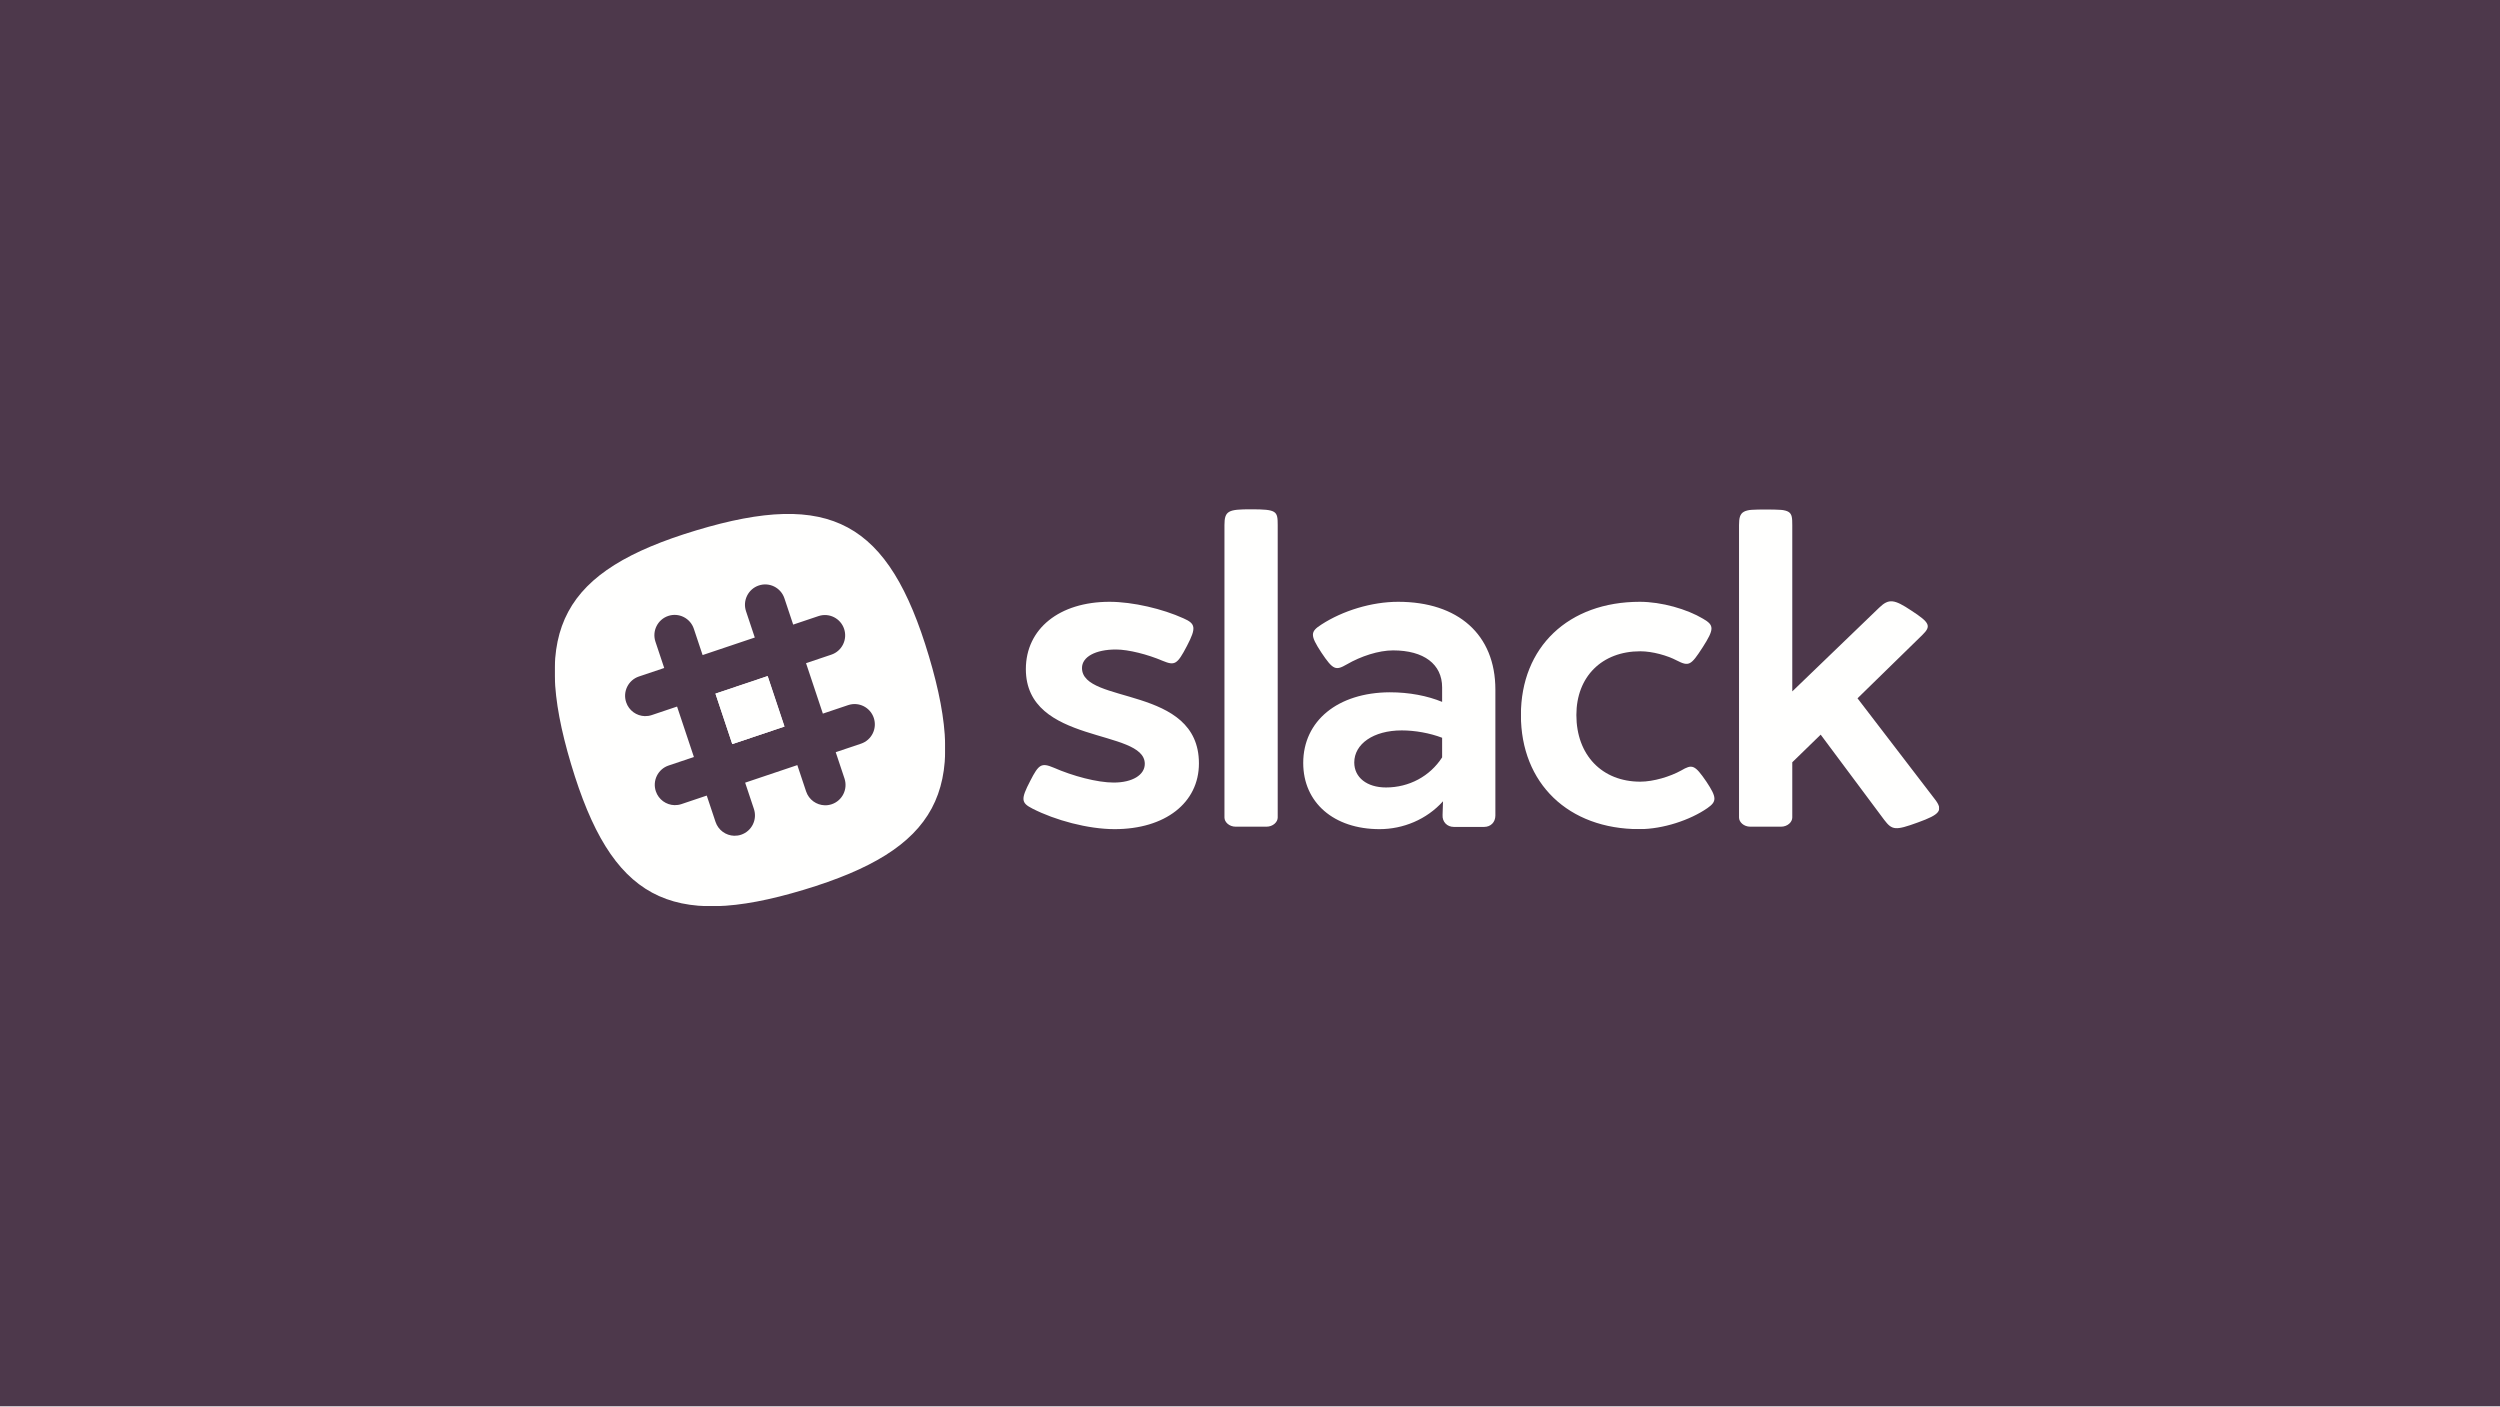
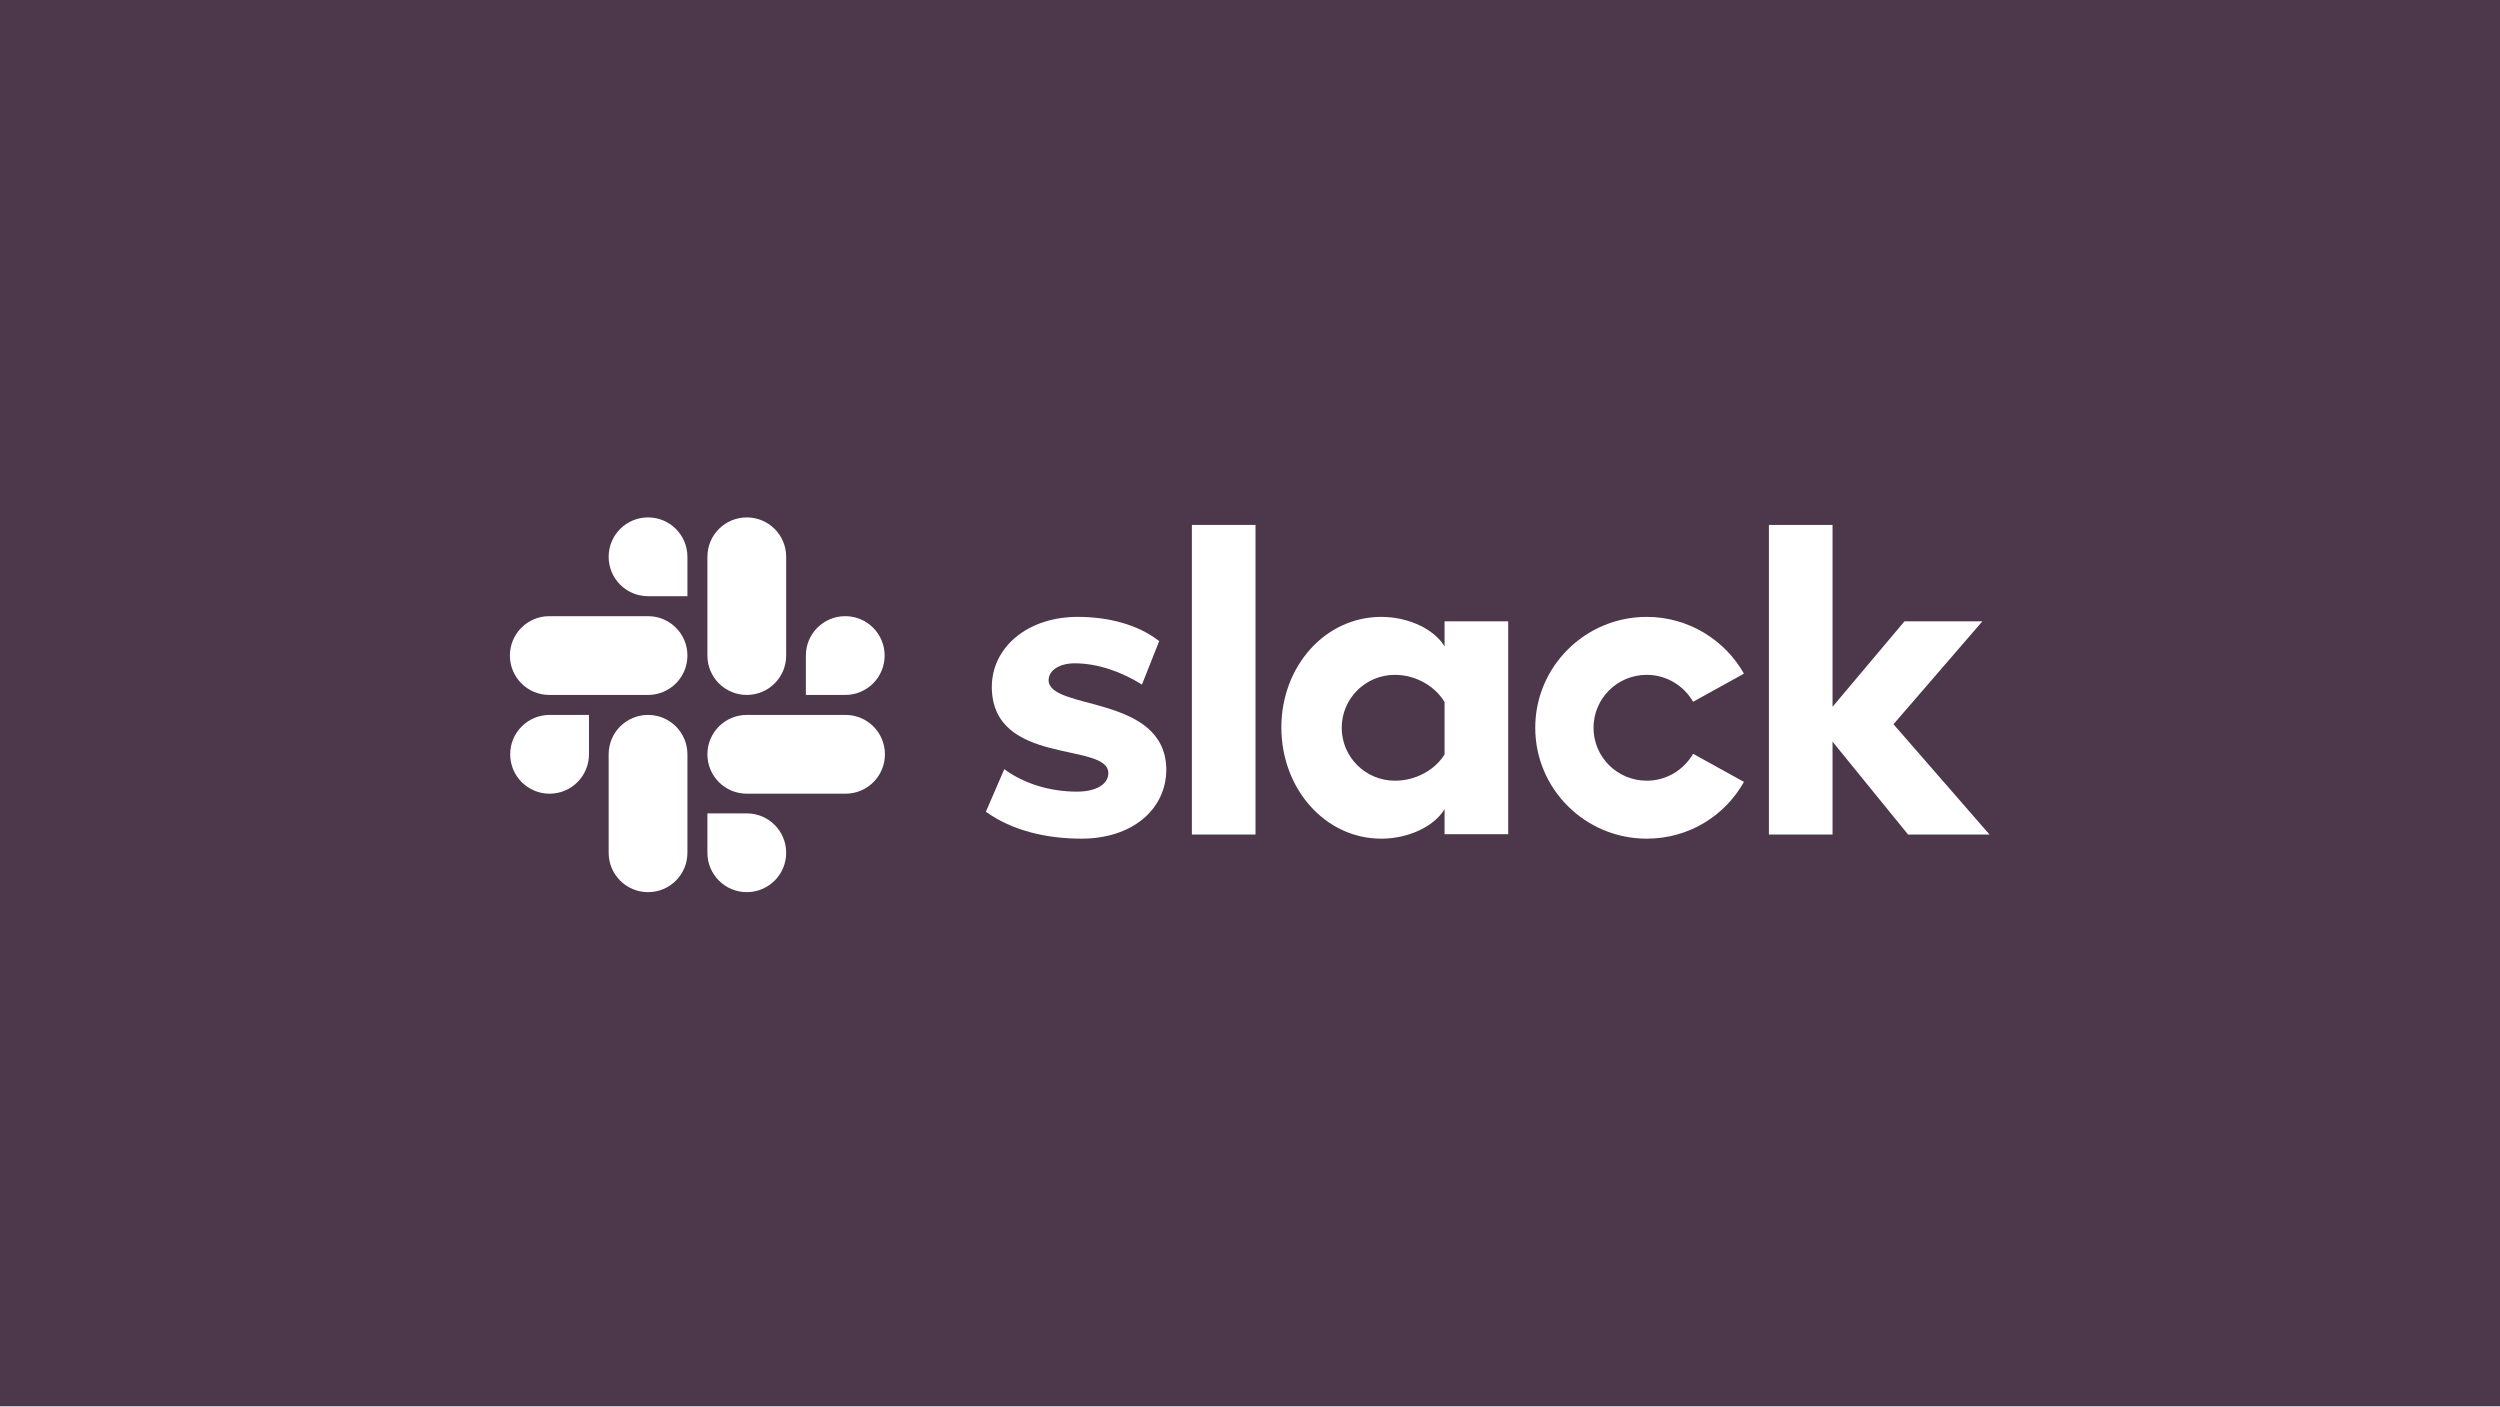
- <svg xmlns="http://www.w3.org/2000/svg" xmlns:xlink="http://www.w3.org/1999/xlink" width="640" height="360" viewBox="0 0 640 360">
-   <defs>
-     <polygon id="picture-a" points=".291 .381 107.384 .381 107.384 82.261 .291 82.261" />
-     <polygon id="picture-c" points="0 .763 99.984 .763 99.984 101.149 0 101.149" />
-   </defs>
+ <svg xmlns="http://www.w3.org/2000/svg" height="360" viewBox="0 0 640 360" width="640">
  <g fill="none" fill-rule="evenodd">
-     <rect width="640" height="360" fill="#4D384B" />
-     <g transform="translate(142 130)">
-       <path fill="#FFFFFE" d="M160.949 28.284C164.073 29.653 164.301 30.68 161.858 35.359 159.359 40.152 158.734 40.437 155.667 39.182 151.804 37.527 146.862 36.272 143.681 36.272 138.456 36.272 134.99 38.154 134.99 41.007 134.99 50.423 164.926 45.344 164.926 65.429 164.926 75.528 156.291 82.261 143.341 82.261 136.524 82.261 128.117 79.979 122.323 77.012 119.426 75.528 119.256 74.672 121.755 69.88 123.914 65.657 124.595 65.2 127.719 66.513 132.661 68.681 138.91 70.336 143.114 70.336 147.885 70.336 151.066 68.396 151.066 65.543 151.066 56.413 120.619 60.75 120.619 41.293 120.619 30.965 129.197 24.061 142.034 24.061 148.056 24.061 155.667 25.887 160.949 28.284M185.093 4.433L185.093 79.294C185.093 80.435 183.9 81.634 182.197 81.634L174.357 81.634C172.653 81.634 171.46 80.435 171.46 79.294L171.46 4.433C171.46.724 172.483.381 178.276.381 184.866.381 185.093.838 185.093 4.433M204.69 65.2C204.69 69.023 207.928 71.591 212.813 71.591 218.721 71.591 224.059 68.738 227.184 63.888L227.184 58.867C224.059 57.669 220.254 56.984 216.846 56.984 209.575 56.984 204.69 60.464 204.69 65.2zM240.816 46.543L240.816 78.781C240.816 80.492 239.624 81.691 237.92 81.691L230.194 81.691C228.434 81.691 227.184 80.378 227.298 78.61L227.411 75.129C223.208 79.807 217.186 82.261 211.165 82.261 199.464 82.261 191.625 75.471 191.625 65.315 191.625 54.531 200.486 47.284 213.779 47.227 218.834 47.227 223.435 48.14 227.184 49.68L227.184 45.971C227.184 40.037 222.526 36.5 214.63 36.5 210.938 36.5 206.394 37.983 202.759 40.095 199.975 41.692 199.293 41.578 196.283 37.071 193.329 32.563 193.442 31.707 196.283 29.881 201.736 26.343 209.121 24.061 215.937 24.061 231.217 24.061 240.816 32.392 240.816 46.543z" />
-       <g transform="translate(247.06)">
-         <mask id="picture-b" fill="#fff">
-           <use xlink:href="#picture-a" />
-         </mask>
-         <path fill="#FFFFFE" d="M46.927 28.398C49.766 30.052 49.881 30.965 46.756 35.815 43.803 40.38 43.292 40.665 40.168 39.068 37.782 37.812 33.975 36.728 30.851 36.728 21.025 36.728 14.492 43.233 14.492 53.047 14.492 63.261 21.025 70.108 30.851 70.108 34.26 70.108 38.52 68.795 41.303 67.255 44.143 65.6 44.768 65.714 47.779 70.108 50.505 74.216 50.448 75.186 48.006 76.898 43.632 79.922 36.702 82.261 30.624 82.261 12.447 82.261.291 70.564.291 53.047.291 35.644 12.447 24.061 30.738 24.061 36.304 24.061 42.837 25.944 46.927 28.398M106.231 74.558C108.504 77.468 107.595 78.495 101.914 80.549 96.12 82.661 95.325 82.546 93.28 79.864L77.034 58.069 69.763 65.143 69.763 79.294C69.763 80.435 68.571 81.634 66.867 81.634L59.028 81.634C57.324 81.634 56.131 80.435 56.131 79.294L56.131 4.433C56.131.724 57.153.381 62.947.381 69.537.381 69.763.838 69.763 4.433L69.763 46.999 92.031 25.544C94.473 23.205 95.836 23.376 100.21 26.286 105.038 29.424 105.379 30.28 103.05 32.563L86.463 48.767 106.231 74.558" mask="url(#picture-b)" />
+     <path d="m0 0h640v360h-640z" fill="#4d384b" />
+     <g fill="#fff" fill-rule="nonzero">
+       <g transform="translate(252 134)">
+         <path d="m.381 73.808 4.719-10.901c5.099 3.785 11.873 5.753 18.57 5.753 4.947 0 8.067-1.893 8.067-4.769-.076-8.024-29.605-1.741-29.834-21.878-.076-10.22 9.057-18.093 21.995-18.093 7.687 0 15.373 1.893 20.853 6.207l-4.414 11.128c-5.023-3.179-11.264-5.45-17.2-5.45-4.034 0-6.697 1.893-6.697 4.315.076 7.873 29.834 3.558 30.138 22.786 0 10.447-8.904 17.79-21.69 17.79-9.361 0-17.961-2.195-24.506-6.889" />
+         <path d="m181.437 58.971c-2.359 4.088-6.773 6.889-11.873 6.889-7.535 0-13.623-6.056-13.623-13.55s6.088-13.55 13.623-13.55c5.099 0 9.513 2.801 11.873 6.889l13.014-7.192c-4.871-8.63-14.232-14.535-24.887-14.535-15.754 0-28.54 12.718-28.54 28.388s12.786 28.388 28.54 28.388c10.731 0 20.016-5.829 24.887-14.535z" />
+         <path d="m53.122.379h16.287v79.259h-16.287z" />
+         <path d="m200.844.379v79.259h16.287v-23.77l19.331 23.77h20.853l-24.582-28.236 22.756-26.344h-19.94l-18.418 21.878v-46.556z" />
+         <path d="m117.812 59.122c-2.359 3.861-7.23 6.737-12.71 6.737-7.535 0-13.623-6.056-13.623-13.55s6.088-13.55 13.623-13.55c5.48 0 10.35 3.028 12.71 6.964zm0-34.065v6.435c-2.664-4.466-9.285-7.57-16.211-7.57-14.308 0-25.572 12.566-25.572 28.312s11.264 28.464 25.572 28.464c6.926 0 13.547-3.104 16.211-7.57v6.435h16.287v-54.505z" />
      </g>
-       <polyline fill="#FFFFFE" points="41.158 47.572 45.466 60.488 58.824 55.994 54.518 43.078 41.158 47.572" />
-       <g transform="translate(0 .803)">
-         <mask id="picture-d" fill="#fff">
-           <use xlink:href="#picture-c" />
-         </mask>
-         <polyline fill="#FFFFFE" points="41.158 46.769 45.466 59.685 58.824 55.191 54.518 42.275 41.158 46.769" mask="url(#picture-d)" />
-         <path fill="#FFFFFE" d="M78.422,59.578 L71.944,61.757 L74.189,68.49 C75.098,71.217 73.635,74.168 70.921,75.08 C70.331,75.279 69.73,75.365 69.142,75.349 C67.025,75.294 65.072,73.931 64.361,71.798 L62.116,65.064 L48.757,69.558 L51.002,76.291 C51.912,79.017 50.448,81.968 47.734,82.881 C47.144,83.079 46.543,83.165 45.955,83.15 C43.839,83.095 41.886,81.731 41.174,79.598 L38.929,72.864 L32.451,75.044 C31.86,75.242 31.259,75.328 30.671,75.313 C28.554,75.258 26.602,73.894 25.89,71.761 C24.981,69.034 26.445,66.084 29.159,65.171 L35.638,62.992 L31.33,50.076 L24.852,52.255 C24.262,52.453 23.661,52.539 23.073,52.524 C20.957,52.468 19.004,51.104 18.293,48.971 C17.384,46.245 18.847,43.295 21.561,42.381 L28.039,40.202 L25.793,33.469 C24.884,30.743 26.348,27.793 29.062,26.879 C31.776,25.967 34.713,27.436 35.622,30.162 L37.867,36.896 L51.226,32.402 L48.98,25.669 C48.071,22.942 49.535,19.992 52.249,19.079 C54.963,18.166 57.9,19.636 58.809,22.362 L61.054,29.096 L67.532,26.916 C70.248,26.004 73.184,27.473 74.093,30.199 C75.002,32.926 73.538,35.876 70.824,36.789 L64.346,38.968 L68.653,51.885 L75.131,49.705 C77.846,48.793 80.782,50.263 81.691,52.989 C82.6,55.714 81.137,58.665 78.422,59.578 Z M95.799,37.175 C85.492,2.666 70.604,-5.387 36.249,4.967 C1.894,15.32 -6.122,30.275 4.185,64.784 C14.492,99.294 29.379,107.347 63.734,96.993 C98.09,86.64 106.106,71.685 95.799,37.175 Z" mask="url(#picture-d)" />
+       <g transform="translate(130 182.4094)">
+         <path d="m20.775 10.693c0 5.576-4.506 10.082-10.082 10.082-5.576 0-10.082-4.506-10.082-10.082 0-5.576 4.506-10.082 10.082-10.082h10.082z" />
+         <path d="m25.816 10.693c0-5.576 4.506-10.082 10.082-10.082 5.576 0 10.082 4.506 10.082 10.082v25.205c0 5.576-4.506 10.082-10.082 10.082-5.576 0-10.082-4.506-10.082-10.082z" />
+       </g>
+       <g transform="translate(130 132)">
+         <path d="m35.898 20.622c-5.576 0-10.082-4.506-10.082-10.082 0-5.576 4.506-10.082 10.082-10.082 5.576 0 10.082 4.506 10.082 10.082v10.082z" />
+         <path d="m35.898 25.739c5.576 0 10.082 4.506 10.082 10.082 0 5.576-4.506 10.082-10.082 10.082h-25.281c-5.576 0-10.082-4.506-10.082-10.082 0-5.576 4.506-10.082 10.082-10.082z" />
+       </g>
+       <g transform="translate(180.4094 132)">
+         <path d="m25.892 35.821c0-5.576 4.506-10.082 10.082-10.082 5.576 0 10.082 4.506 10.082 10.082 0 5.576-4.506 10.082-10.082 10.082h-10.082z" />
+         <path d="m20.851 35.821c0 5.576-4.506 10.082-10.082 10.082-5.576 0-10.082-4.506-10.082-10.082v-25.281c0-5.576 4.506-10.082 10.082-10.082 5.576 0 10.082 4.506 10.082 10.082z" />
+       </g>
+       <g transform="translate(180.4094 182.4094)">
+         <path d="m10.769 25.816c5.576 0 10.082 4.506 10.082 10.082 0 5.576-4.506 10.082-10.082 10.082-5.576 0-10.082-4.506-10.082-10.082v-10.082z" />
+         <path d="m10.769 20.775c-5.576 0-10.082-4.506-10.082-10.082 0-5.576 4.506-10.082 10.082-10.082h25.281c5.576 0 10.082 4.506 10.082 10.082 0 5.576-4.506 10.082-10.082 10.082z" />
      </g>
    </g>
  </g>
</svg>
